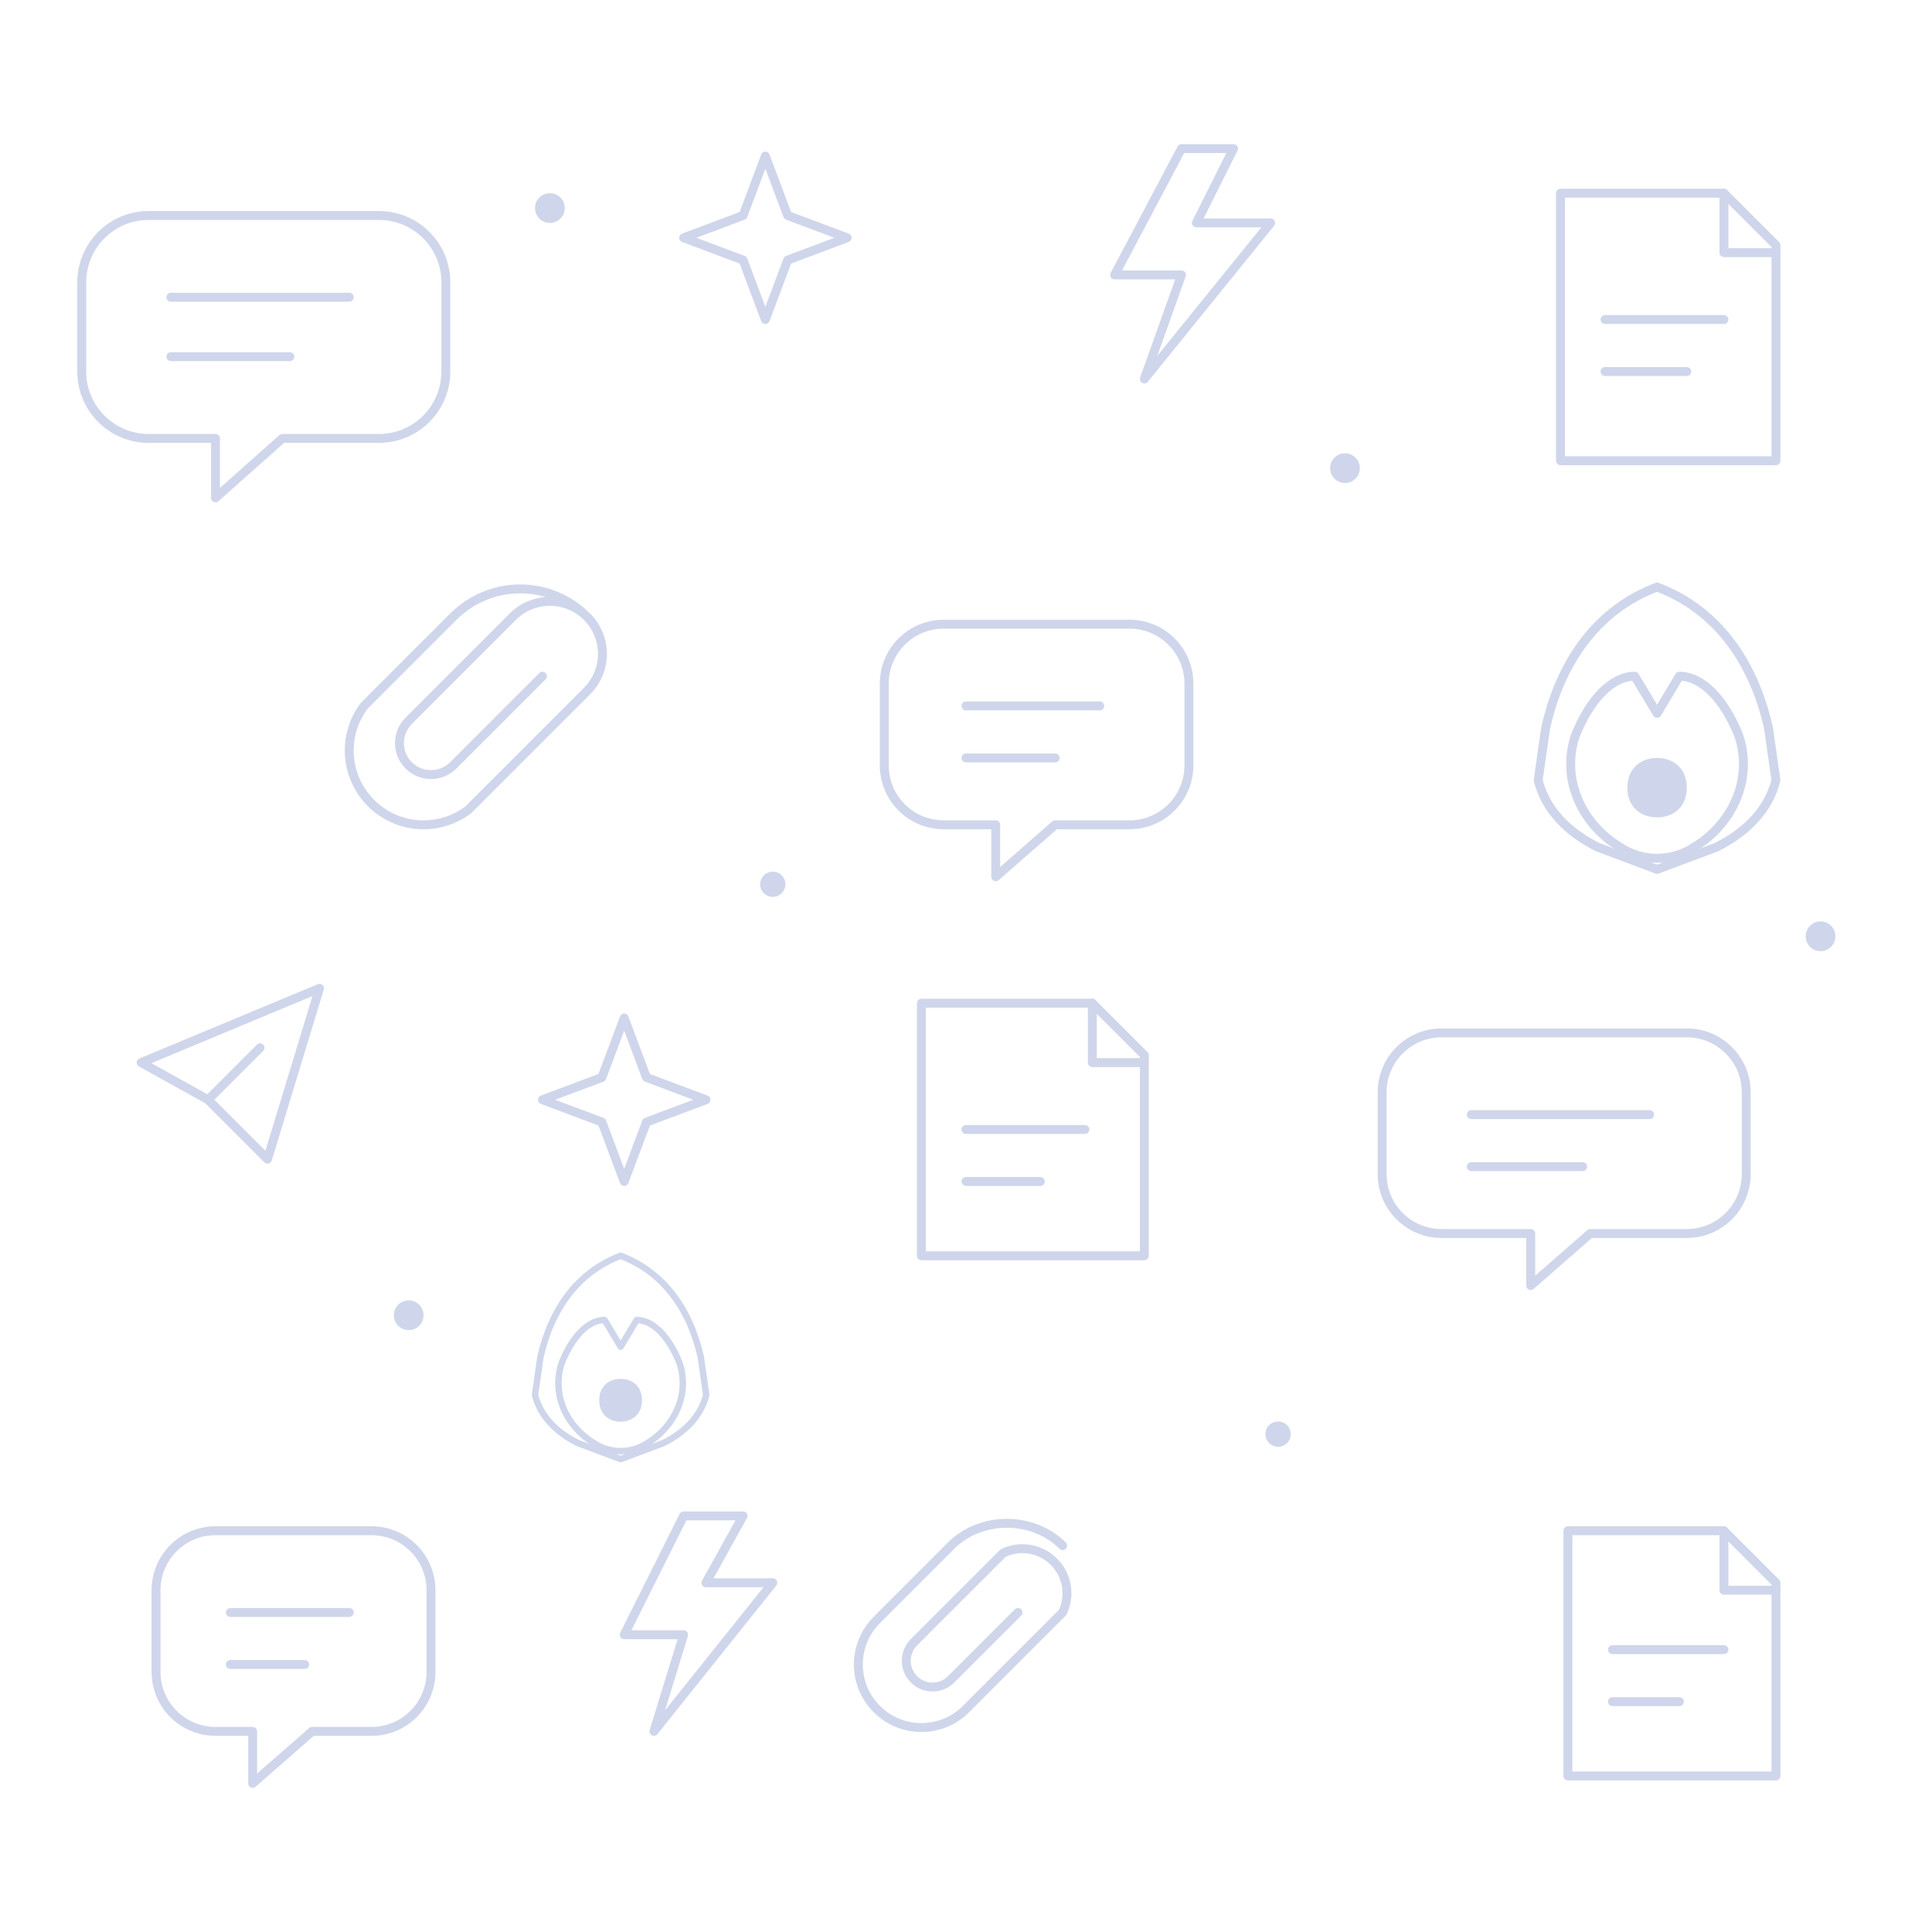
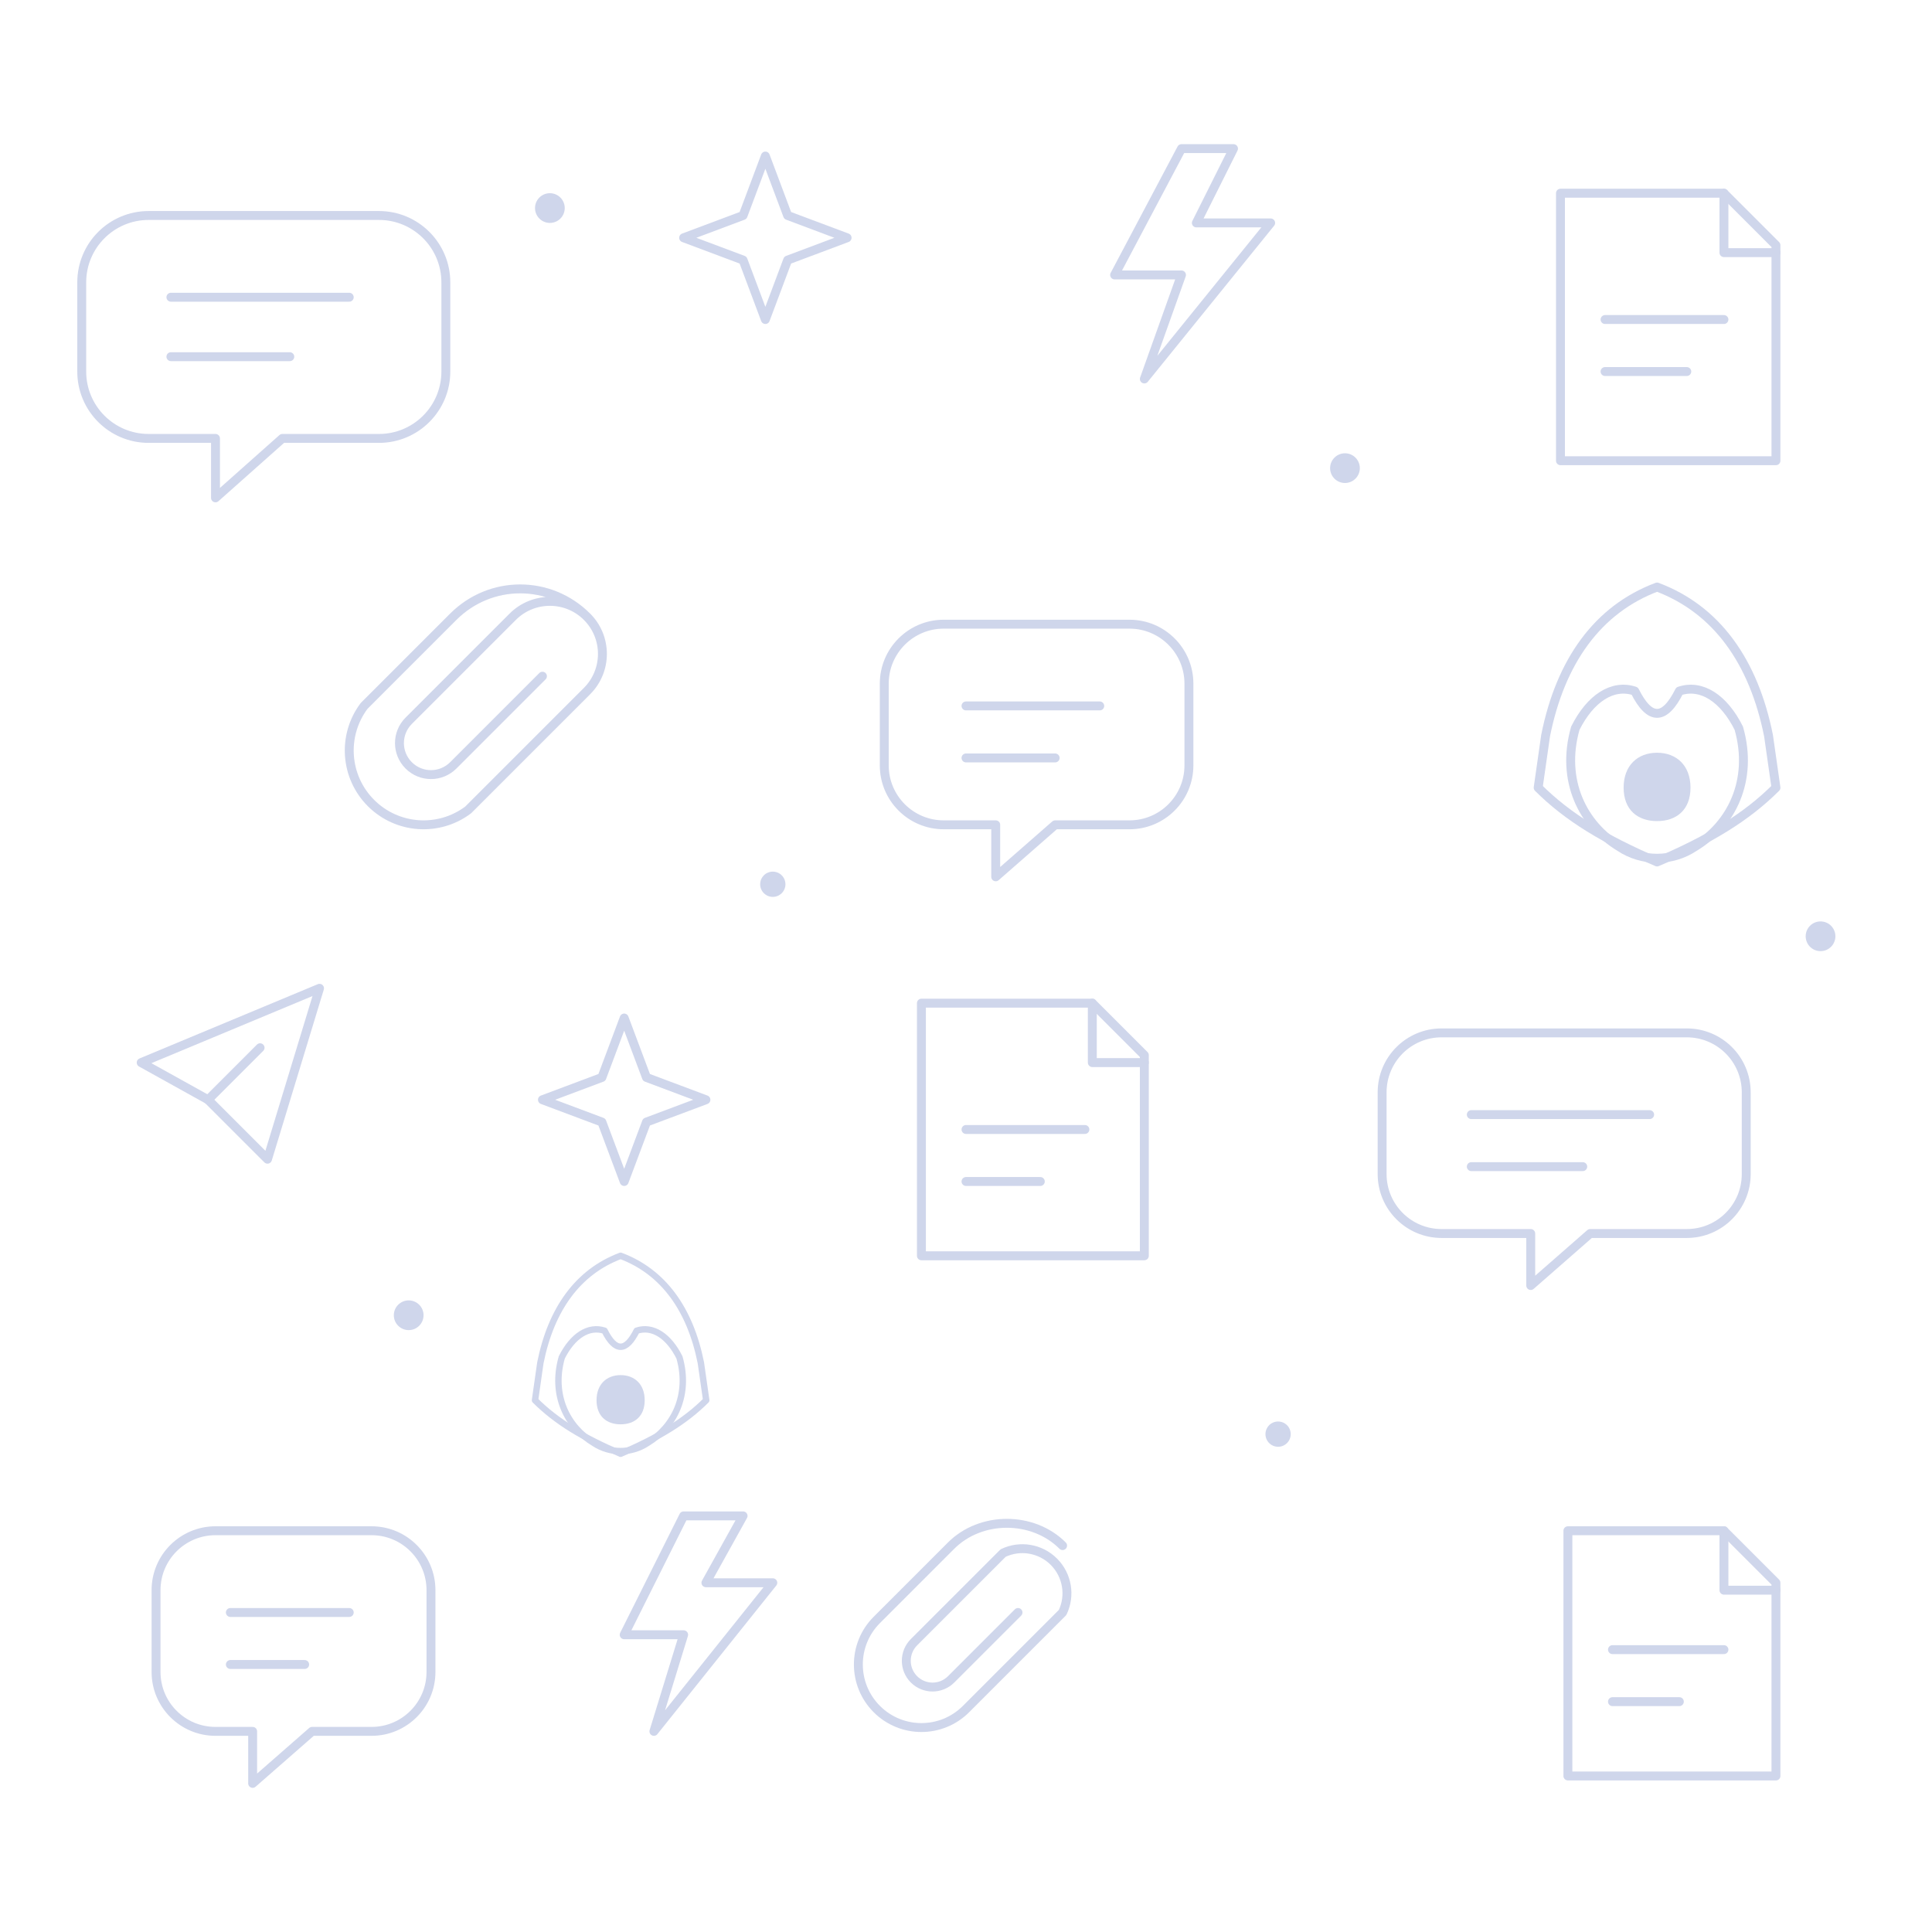
<svg xmlns="http://www.w3.org/2000/svg" width="260" height="260" viewBox="0 0 260 260">
  <g fill="none" stroke="#8293ca" stroke-linecap="round" stroke-linejoin="round" stroke-width="1.2" opacity=".38">
    <path d="M20 29h31a9 9 0 0 1 9 9v12a9 9 0 0 1-9 9H38l-9 8v-8h-9a9 9 0 0 1-9-9V38a9 9 0 0 1 9-9z" />
    <path d="M23 40h24M23 48h16" />
    <path d="M103 21l3 8 8 3-8 3-3 8-3-8-8-3 8-3z" />
    <path d="M159 20l-9 17h9l-5 14 17-21h-10l5-10z" />
    <path d="M210 26h22l7 7v29h-29z" />
    <path d="M232 26v8h7M216 43h16M216 50h11" />
    <path d="M79 83c-5-5-13-5-18 0l-12 12a10 10 0 0 0 14 14l16-16a7 7 0 0 0-10-10L55 97a4 4 0 0 0 6 6l12-12" />
    <path d="M127 84h25a8 8 0 0 1 8 8v11a8 8 0 0 1-8 8h-10l-8 7v-7h-7a8 8 0 0 1-8-8V92a8 8 0 0 1 8-8z" />
    <path d="M130 95h18M130 102h12" />
    <g transform="translate(207 79)">
-       <path d="M16 0C8 3 3 10 1 19L0 26c1 4 4 7 8 9l8 3 8-3c4-2 7-5 8-9l-1-7C29 10 24 3 16 0z" />
-       <path d="M5 20c2-5 5-8 8-8l3 5 3-5c3 0 6 3 8 8 2 6-1 12-6 15-3 2-7 2-10 0-5-3-8-9-6-15z" />
-       <path d="M12 27c0-2.5 1.7-4 4-4s4 1.5 4 4-1.7 4-4 4-4-1.5-4-4z" fill="#8293ca" stroke="none" />
+       <path d="M16 0C8 3 3 10 1 20L0 27c4 4 9 7 16 10 7-3 12-6 16-10l-1-7C29 10 24 3 16 0z" />
+       <path d="M5 19c2-4 5-6 8-5 1 2 2 3 3 3s2-1 3-3c3-1 6 1 8 5 2 7-1 13-6 16-3 2-7 2-10 0-5-3-8-9-6-16z" />
+       <path d="M11.5 27c0-3 1.9-4.7 4.5-4.7s4.5 1.7 4.5 4.7-1.9 4.5-4.5 4.5-4.5-1.5-4.5-4.5z" fill="#8293ca" stroke="none" />
    </g>
    <path d="M19 143l24-10-7 23-8-8-9-5z" />
    <path d="M28 148l7-7" />
    <path d="M84 137l3 8 8 3-8 3-3 8-3-8-8-3 8-3z" />
    <path d="M124 135h23l7 7v27h-30z" />
    <path d="M147 135v8h7M130 152h16M130 159h10" />
    <path d="M194 139h33a8 8 0 0 1 8 8v11a8 8 0 0 1-8 8h-13l-8 7v-7h-12a8 8 0 0 1-8-8v-11a8 8 0 0 1 8-8z" />
    <path d="M198 150h24M198 157h15" />
    <path d="M29 206h21a8 8 0 0 1 8 8v11a8 8 0 0 1-8 8h-8l-8 7v-7h-5a8 8 0 0 1-8-8v-11a8 8 0 0 1 8-8z" />
    <path d="M31 217h16M31 224h10" />
    <path d="M92 204l-8 16h8l-4 13 16-20h-9l5-9z" />
    <g transform="translate(72 169) scale(.72)">
-       <path d="M16 0C8 3 3 10 1 19L0 26c1 4 4 7 8 9l8 3 8-3c4-2 7-5 8-9l-1-7C29 10 24 3 16 0z" />
-       <path d="M5 20c2-5 5-8 8-8l3 5 3-5c3 0 6 3 8 8 2 6-1 12-6 15-3 2-7 2-10 0-5-3-8-9-6-15z" />
-       <path d="M12 27c0-2.5 1.7-4 4-4s4 1.5 4 4-1.7 4-4 4-4-1.5-4-4z" fill="#8293ca" stroke="none" />
+       <path d="M16 0C8 3 3 10 1 20L0 27c4 4 9 7 16 10 7-3 12-6 16-10l-1-7C29 10 24 3 16 0z" />
+       <path d="M5 19c2-4 5-6 8-5 1 2 2 3 3 3s2-1 3-3c3-1 6 1 8 5 2 7-1 13-6 16-3 2-7 2-10 0-5-3-8-9-6-16z" />
+       <path d="M11.5 27c0-3 1.9-4.7 4.5-4.7s4.5 1.7 4.5 4.7-1.9 4.5-4.5 4.5-4.5-1.5-4.5-4.5z" fill="#8293ca" stroke="none" />
    </g>
    <path d="M143 208c-4-4-11-4-15 0l-10 10a8 8 0 0 0 12 12l13-13a6 6 0 0 0-8-8l-12 12a3 3 0 0 0 5 5l9-9" />
    <path d="M211 206h21l7 7v26h-28z" />
    <path d="M232 206v8h7M217 222h15M217 229h9" />
    <circle cx="74" cy="28" r="2" fill="#8293ca" stroke="none" />
    <circle cx="181" cy="63" r="2" fill="#8293ca" stroke="none" />
    <circle cx="104" cy="119" r="1.7" fill="#8293ca" stroke="none" />
    <circle cx="55" cy="177" r="2" fill="#8293ca" stroke="none" />
    <circle cx="172" cy="193" r="1.7" fill="#8293ca" stroke="none" />
    <circle cx="245" cy="126" r="2" fill="#8293ca" stroke="none" />
  </g>
</svg>
